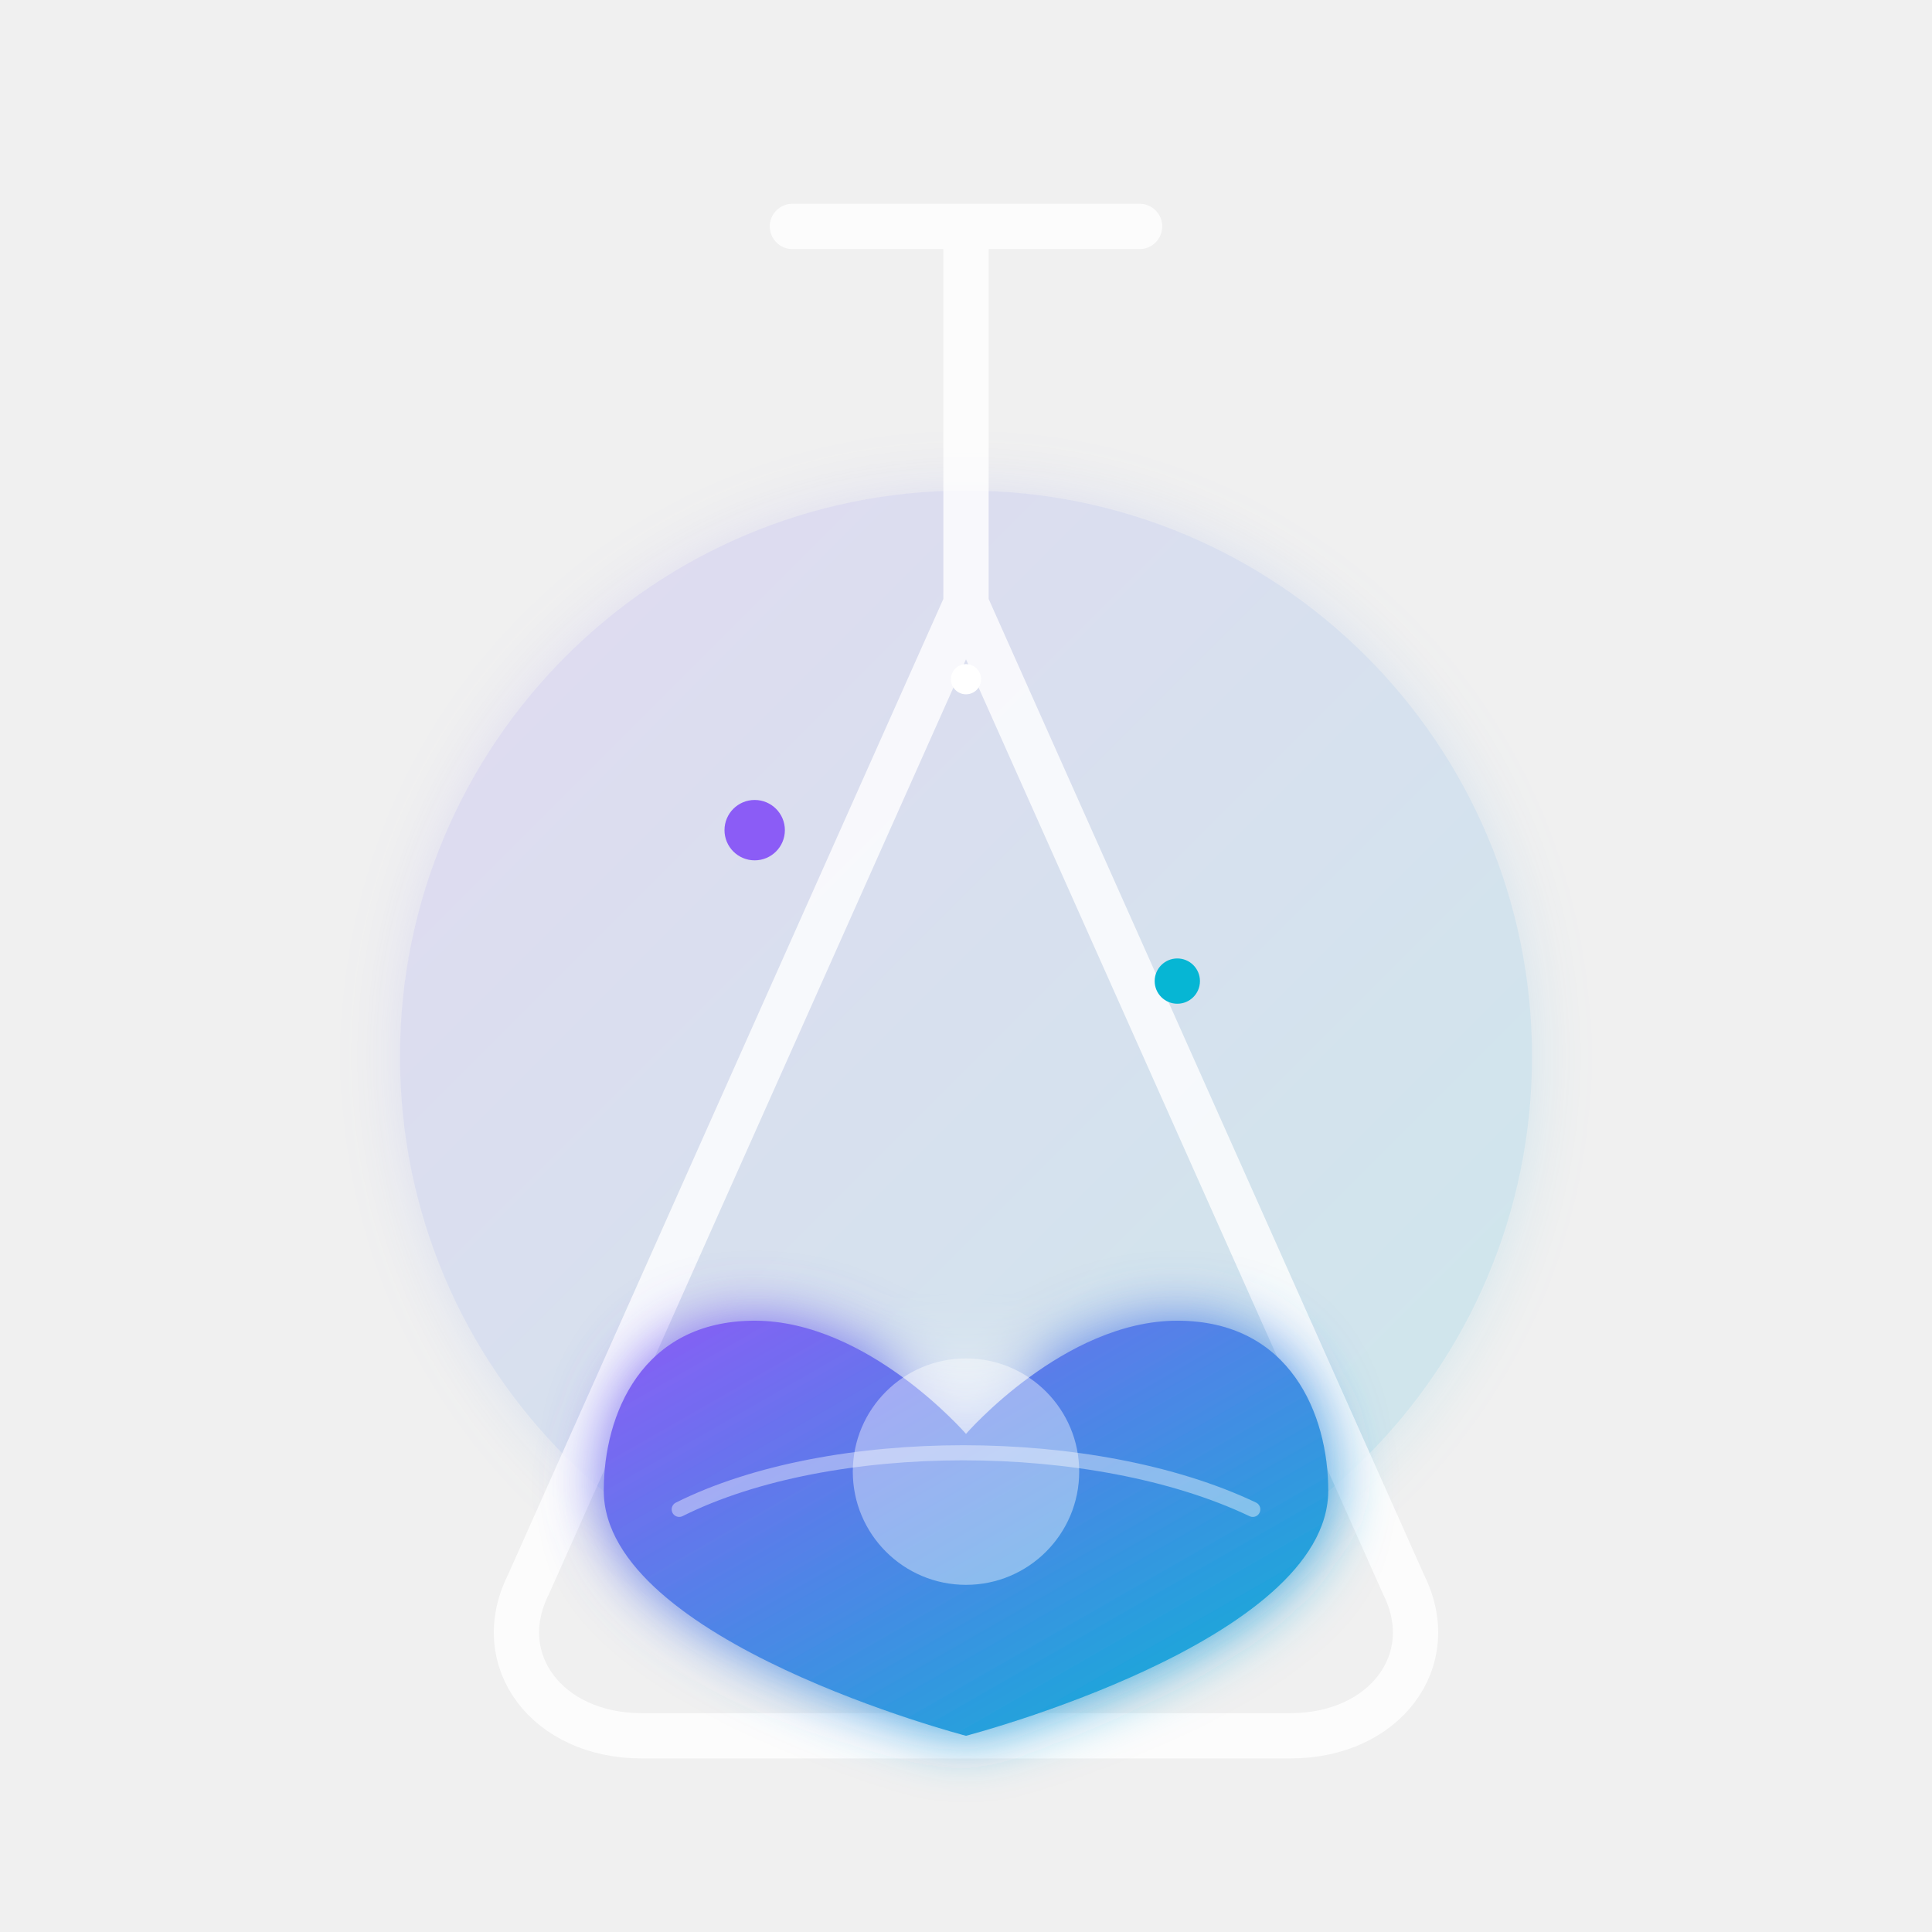
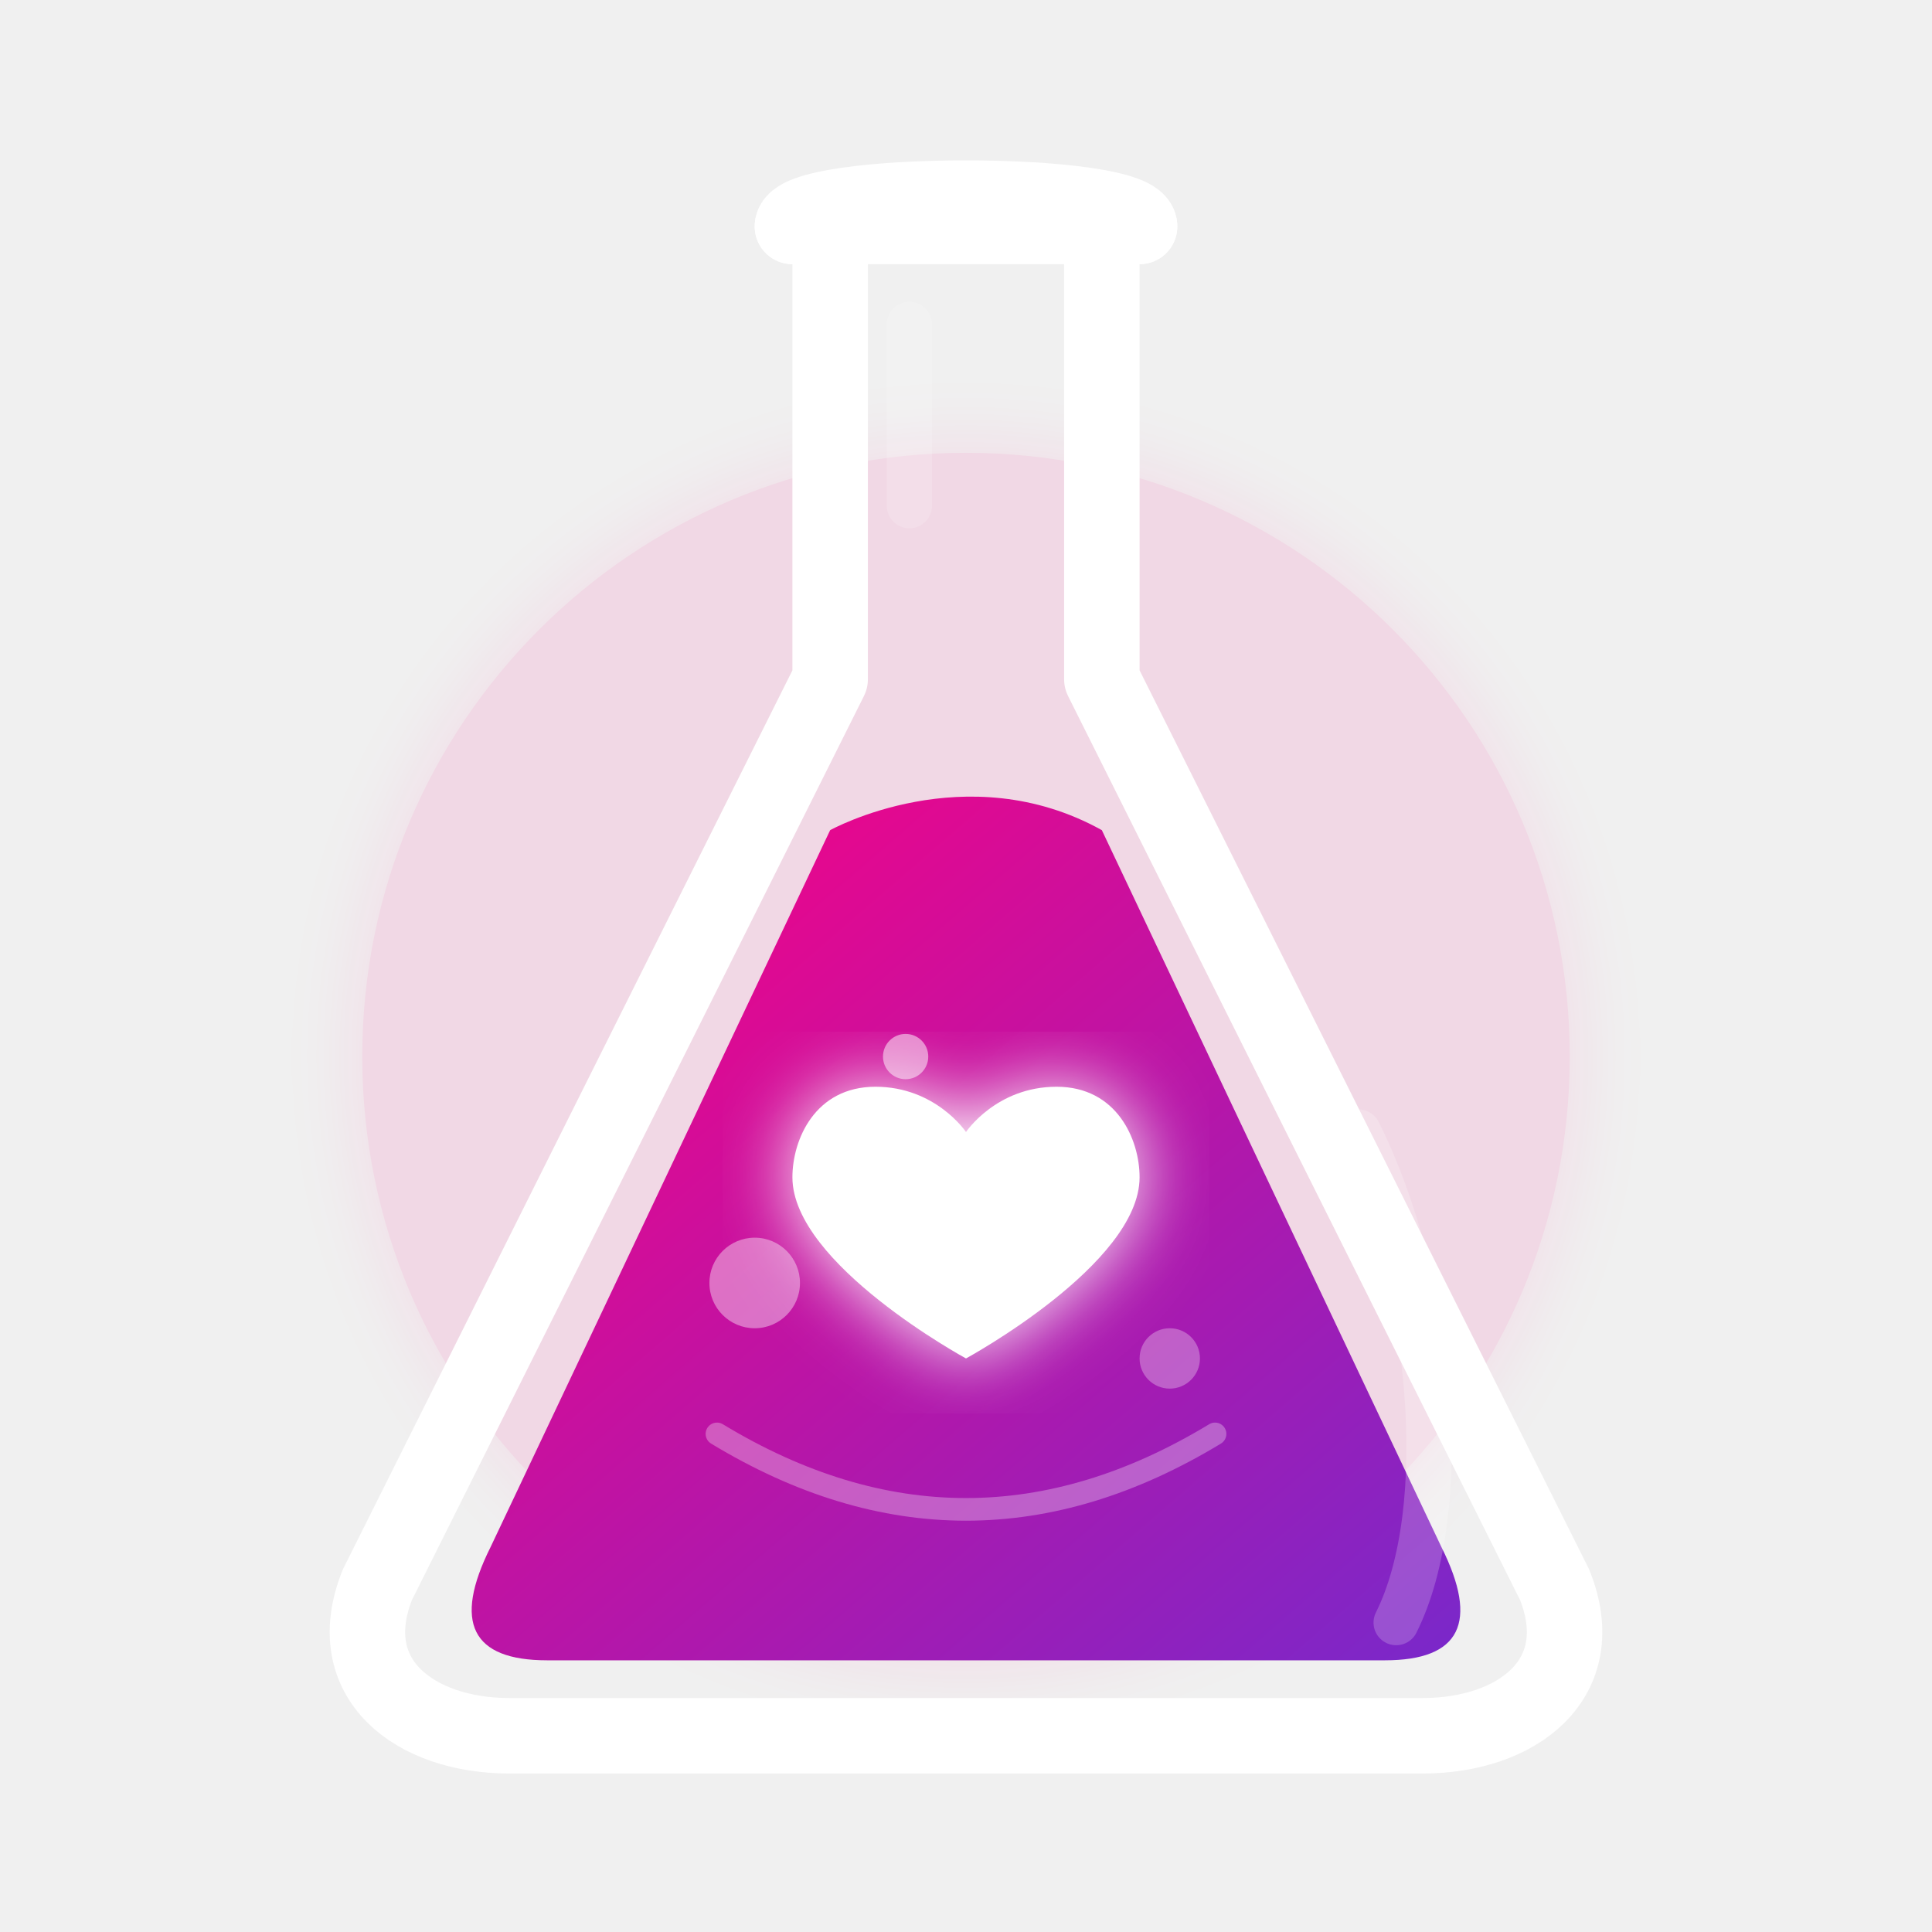
<svg xmlns="http://www.w3.org/2000/svg" width="512" height="512" viewBox="0 0 512 512" fill="none">
  <defs>
-     <linearGradient id="fusion-grad" x1="0%" y1="0%" x2="100%" y2="100%">
-       <stop offset="0%" stop-color="#8B5CF6" />
-       <stop offset="100%" stop-color="#06B6D4" />
+     <linearGradient id="liquid-gradient" x1="0%" y1="0%" x2="100%" y2="100%">
+       <stop offset="0%" stop-color="#FF0080" />
+       <stop offset="100%" stop-color="#7928CA" />
    </linearGradient>
-     <filter id="logo-glow" x="-20%" y="-20%" width="140%" height="140%">
-       <feGaussianBlur stdDeviation="8" result="blur" />
+     <filter id="glow-effect" x="-20%" y="-20%" width="140%" height="140%">
+       <feGaussianBlur stdDeviation="10" result="blur" />
      <feComposite in="SourceGraphic" in2="blur" operator="over" />
    </filter>
-     <radialGradient id="inner-glow" cx="50%" cy="50%" r="50%" fx="50%" fy="50%">
-       <stop offset="0%" stop-color="white" stop-opacity="0.8" />
-       <stop offset="100%" stop-color="white" stop-opacity="0" />
-     </radialGradient>
  </defs>
-   <circle cx="256" cy="280" r="150" fill="url(#fusion-grad)" opacity="0.15" filter="url(#logo-glow)" />
-   <path d="M210 60H302M256 60V160M256 160L140 420C130 440 145 460 170 460H342C367 460 382 440 372 420L256 160Z" stroke="white" stroke-width="12" stroke-linecap="round" stroke-linejoin="round" opacity="0.8" />
-   <g filter="url(#logo-glow)">
-     <path d="M256 380C256 380 230 350 200 350C170 350 160 375 160 395C160 435 256 460 256 460C256 460 352 435 352 395C352 375 342 350 312 350C282 350 256 380 256 380Z" fill="url(#fusion-grad)" />
-     <circle cx="256" cy="390" r="30" fill="white" opacity="0.4" />
+   <circle cx="256" cy="280" r="160" fill="#FF0080" opacity="0.1" filter="url(#glow-effect)" />
+   <path d="M210 60H302M220 60V180L100 420C90 445 110 460 135 460H377C402 460 422 445 412 420L292 180V60" stroke="white" stroke-width="20" stroke-linecap="round" stroke-linejoin="round" />
+   <path d="M145 440C125 440 120 430 130 410L220 220C220 220 256 200 292 220L382 410C392 430 387 440 367 440H145Z" fill="url(#liquid-gradient)" />
+   <path d="M190 380Q256 420 322 380" stroke="white" stroke-width="6" stroke-linecap="round" opacity="0.3" />
+   <g filter="url(#glow-effect)">
+     <path d="M256 300C256 300 248 288 232 288C216 288 210 302 210 312C210 335 256 360 256 360C256 360 302 335 302 312C302 302 296 288 280 288C264 288 256 300 256 300Z" fill="white" />
  </g>
-   <circle cx="200" cy="220" r="8" fill="#8B5CF6">
-     <animate attributeName="opacity" values="0.3;1;0.3" dur="3s" repeatCount="indefinite" />
-   </circle>
-   <circle cx="312" cy="260" r="6" fill="#06B6D4">
-     <animate attributeName="opacity" values="1;0.3;1" dur="4s" repeatCount="indefinite" />
-   </circle>
-   <circle cx="256" cy="180" r="4" fill="white">
-     <animate attributeName="opacity" values="0.5;1;0.5" dur="2s" repeatCount="indefinite" />
-   </circle>
-   <path d="M180 400C220 380 290 380 332 400" stroke="white" stroke-width="4" stroke-linecap="round" opacity="0.4" />
+   <circle cx="200" cy="340" r="12" fill="white" opacity="0.4" />
+   <circle cx="310" cy="360" r="8" fill="white" opacity="0.3" />
+   <circle cx="240" cy="280" r="6" fill="white" opacity="0.5" />
+   <path d="M360 300C380 340 385 400 370 430" stroke="white" stroke-width="12" stroke-linecap="round" opacity="0.2" />
+   <rect x="235" y="80" width="12" height="60" rx="6" fill="white" opacity="0.15" />
+   <path d="M210 60C210 50 302 50 302 60" stroke="white" stroke-width="20" stroke-linecap="round" />
</svg>
